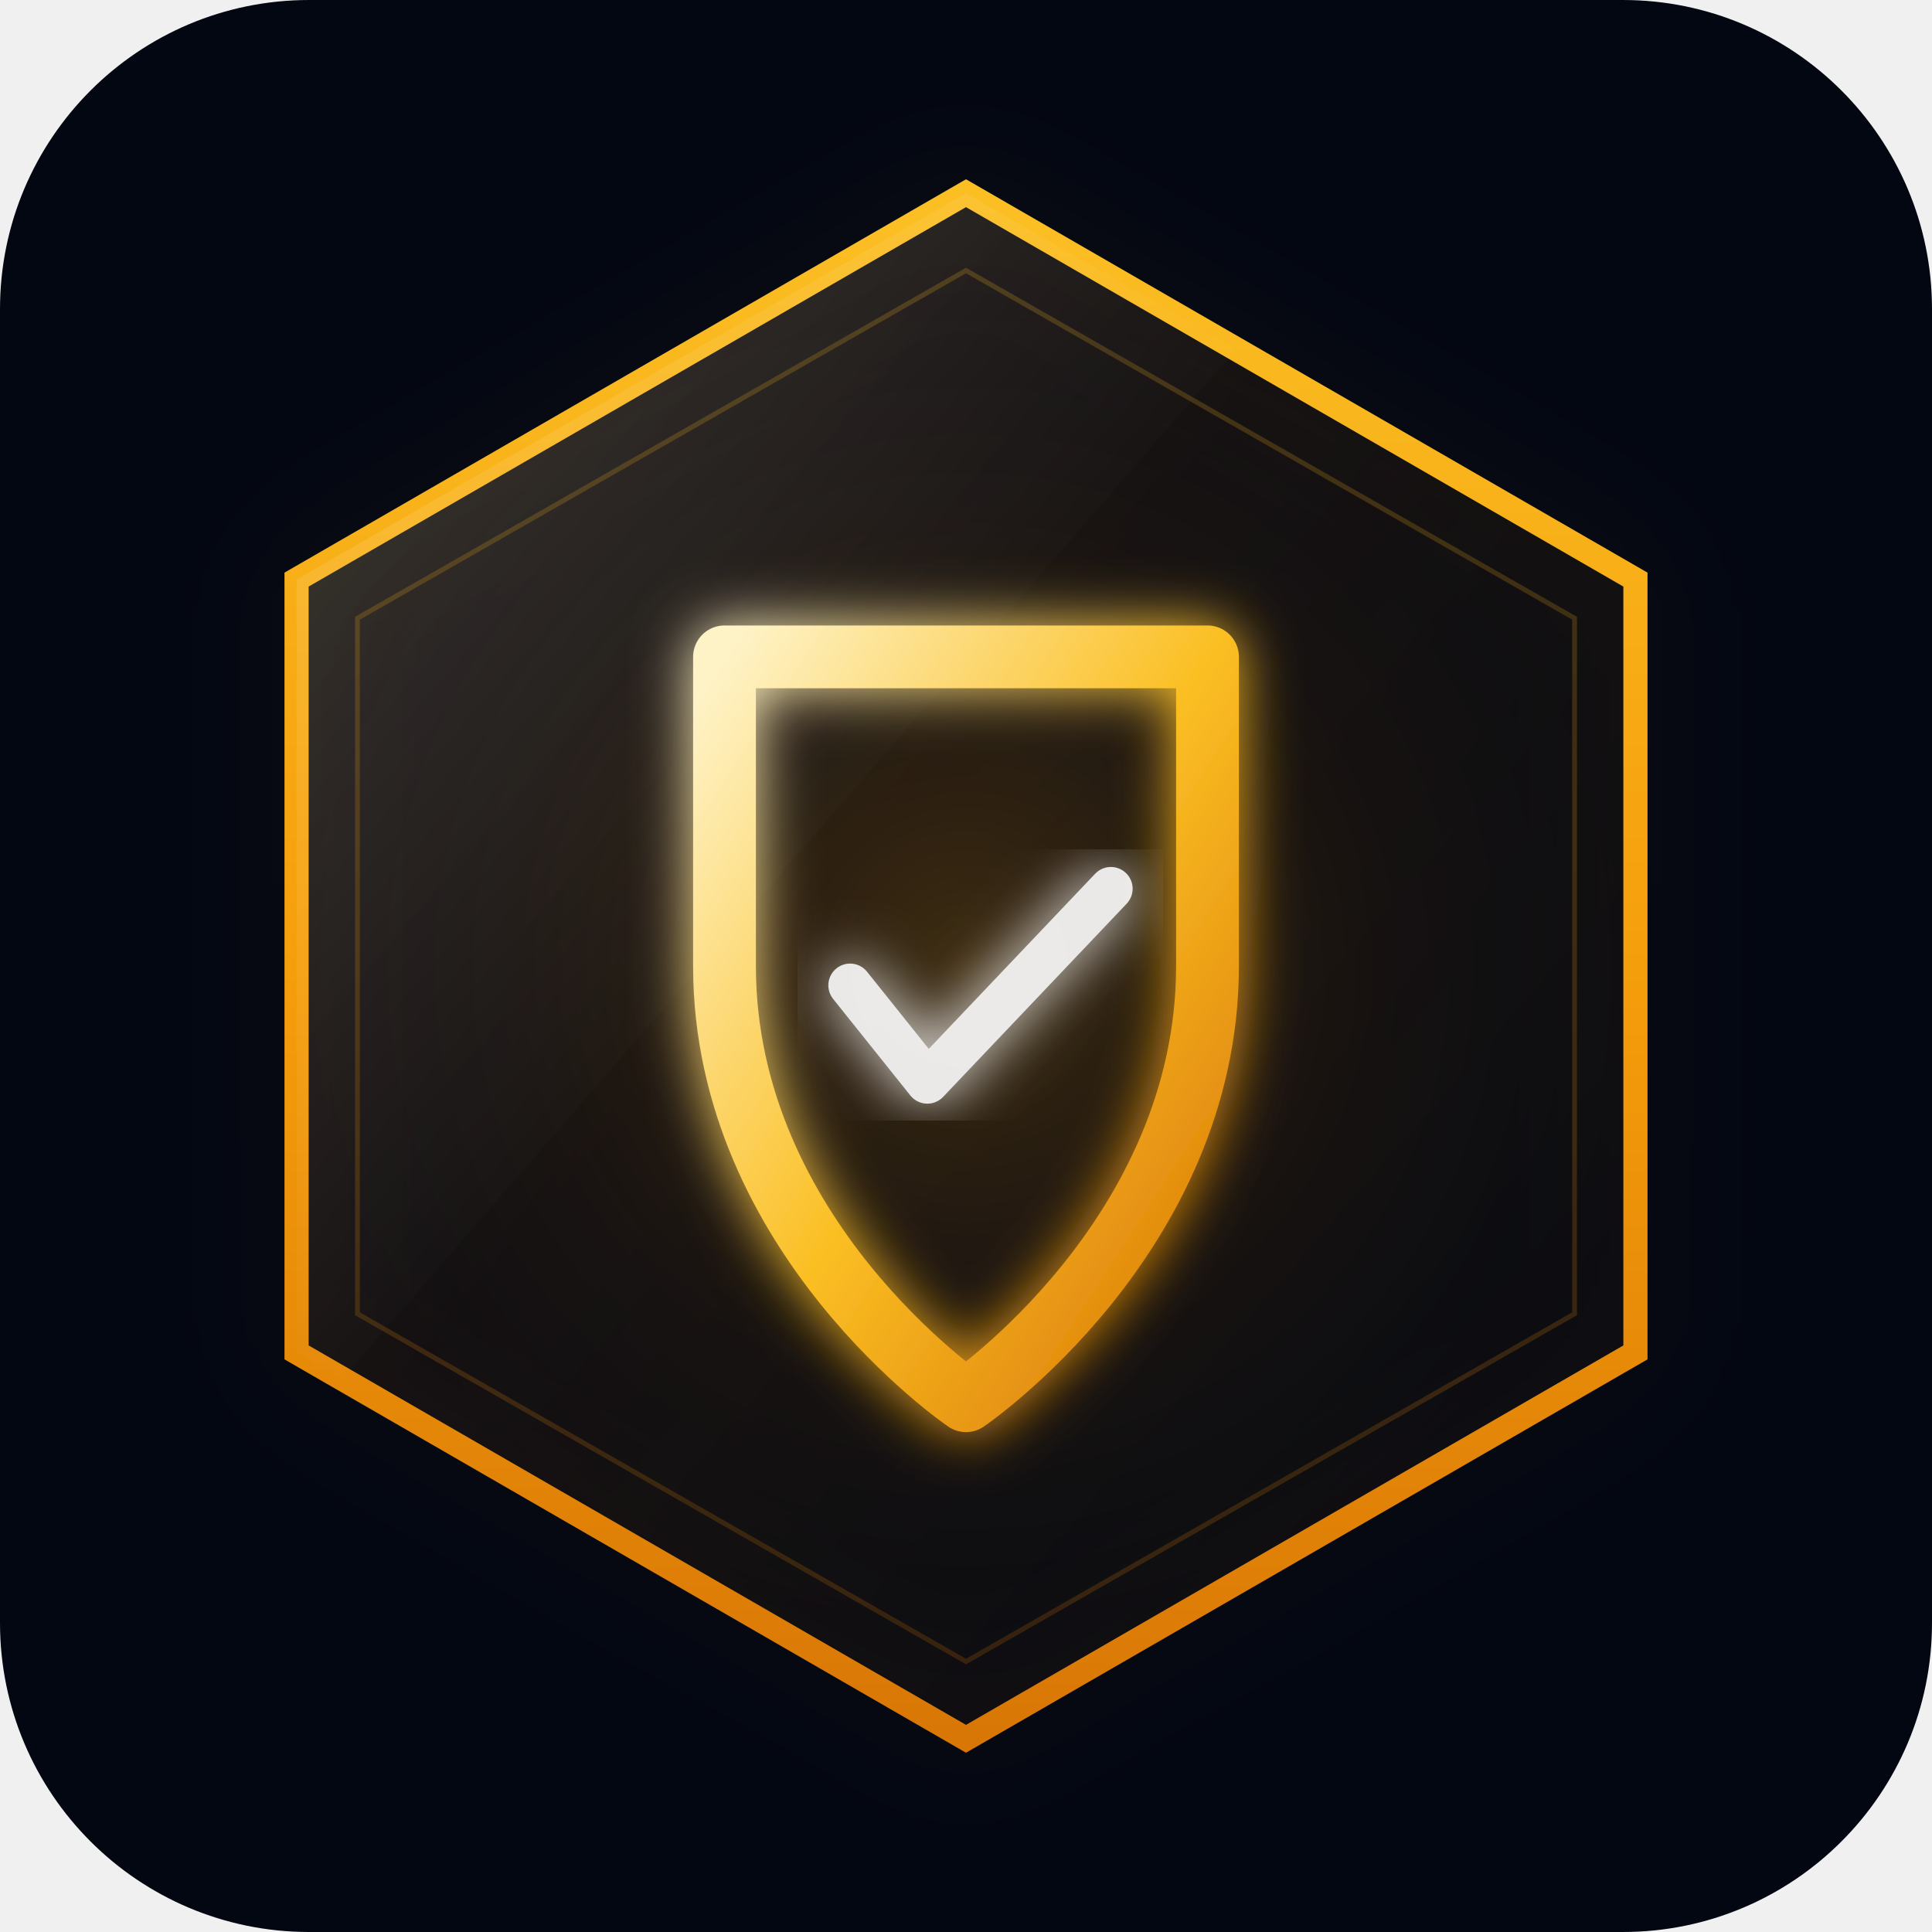
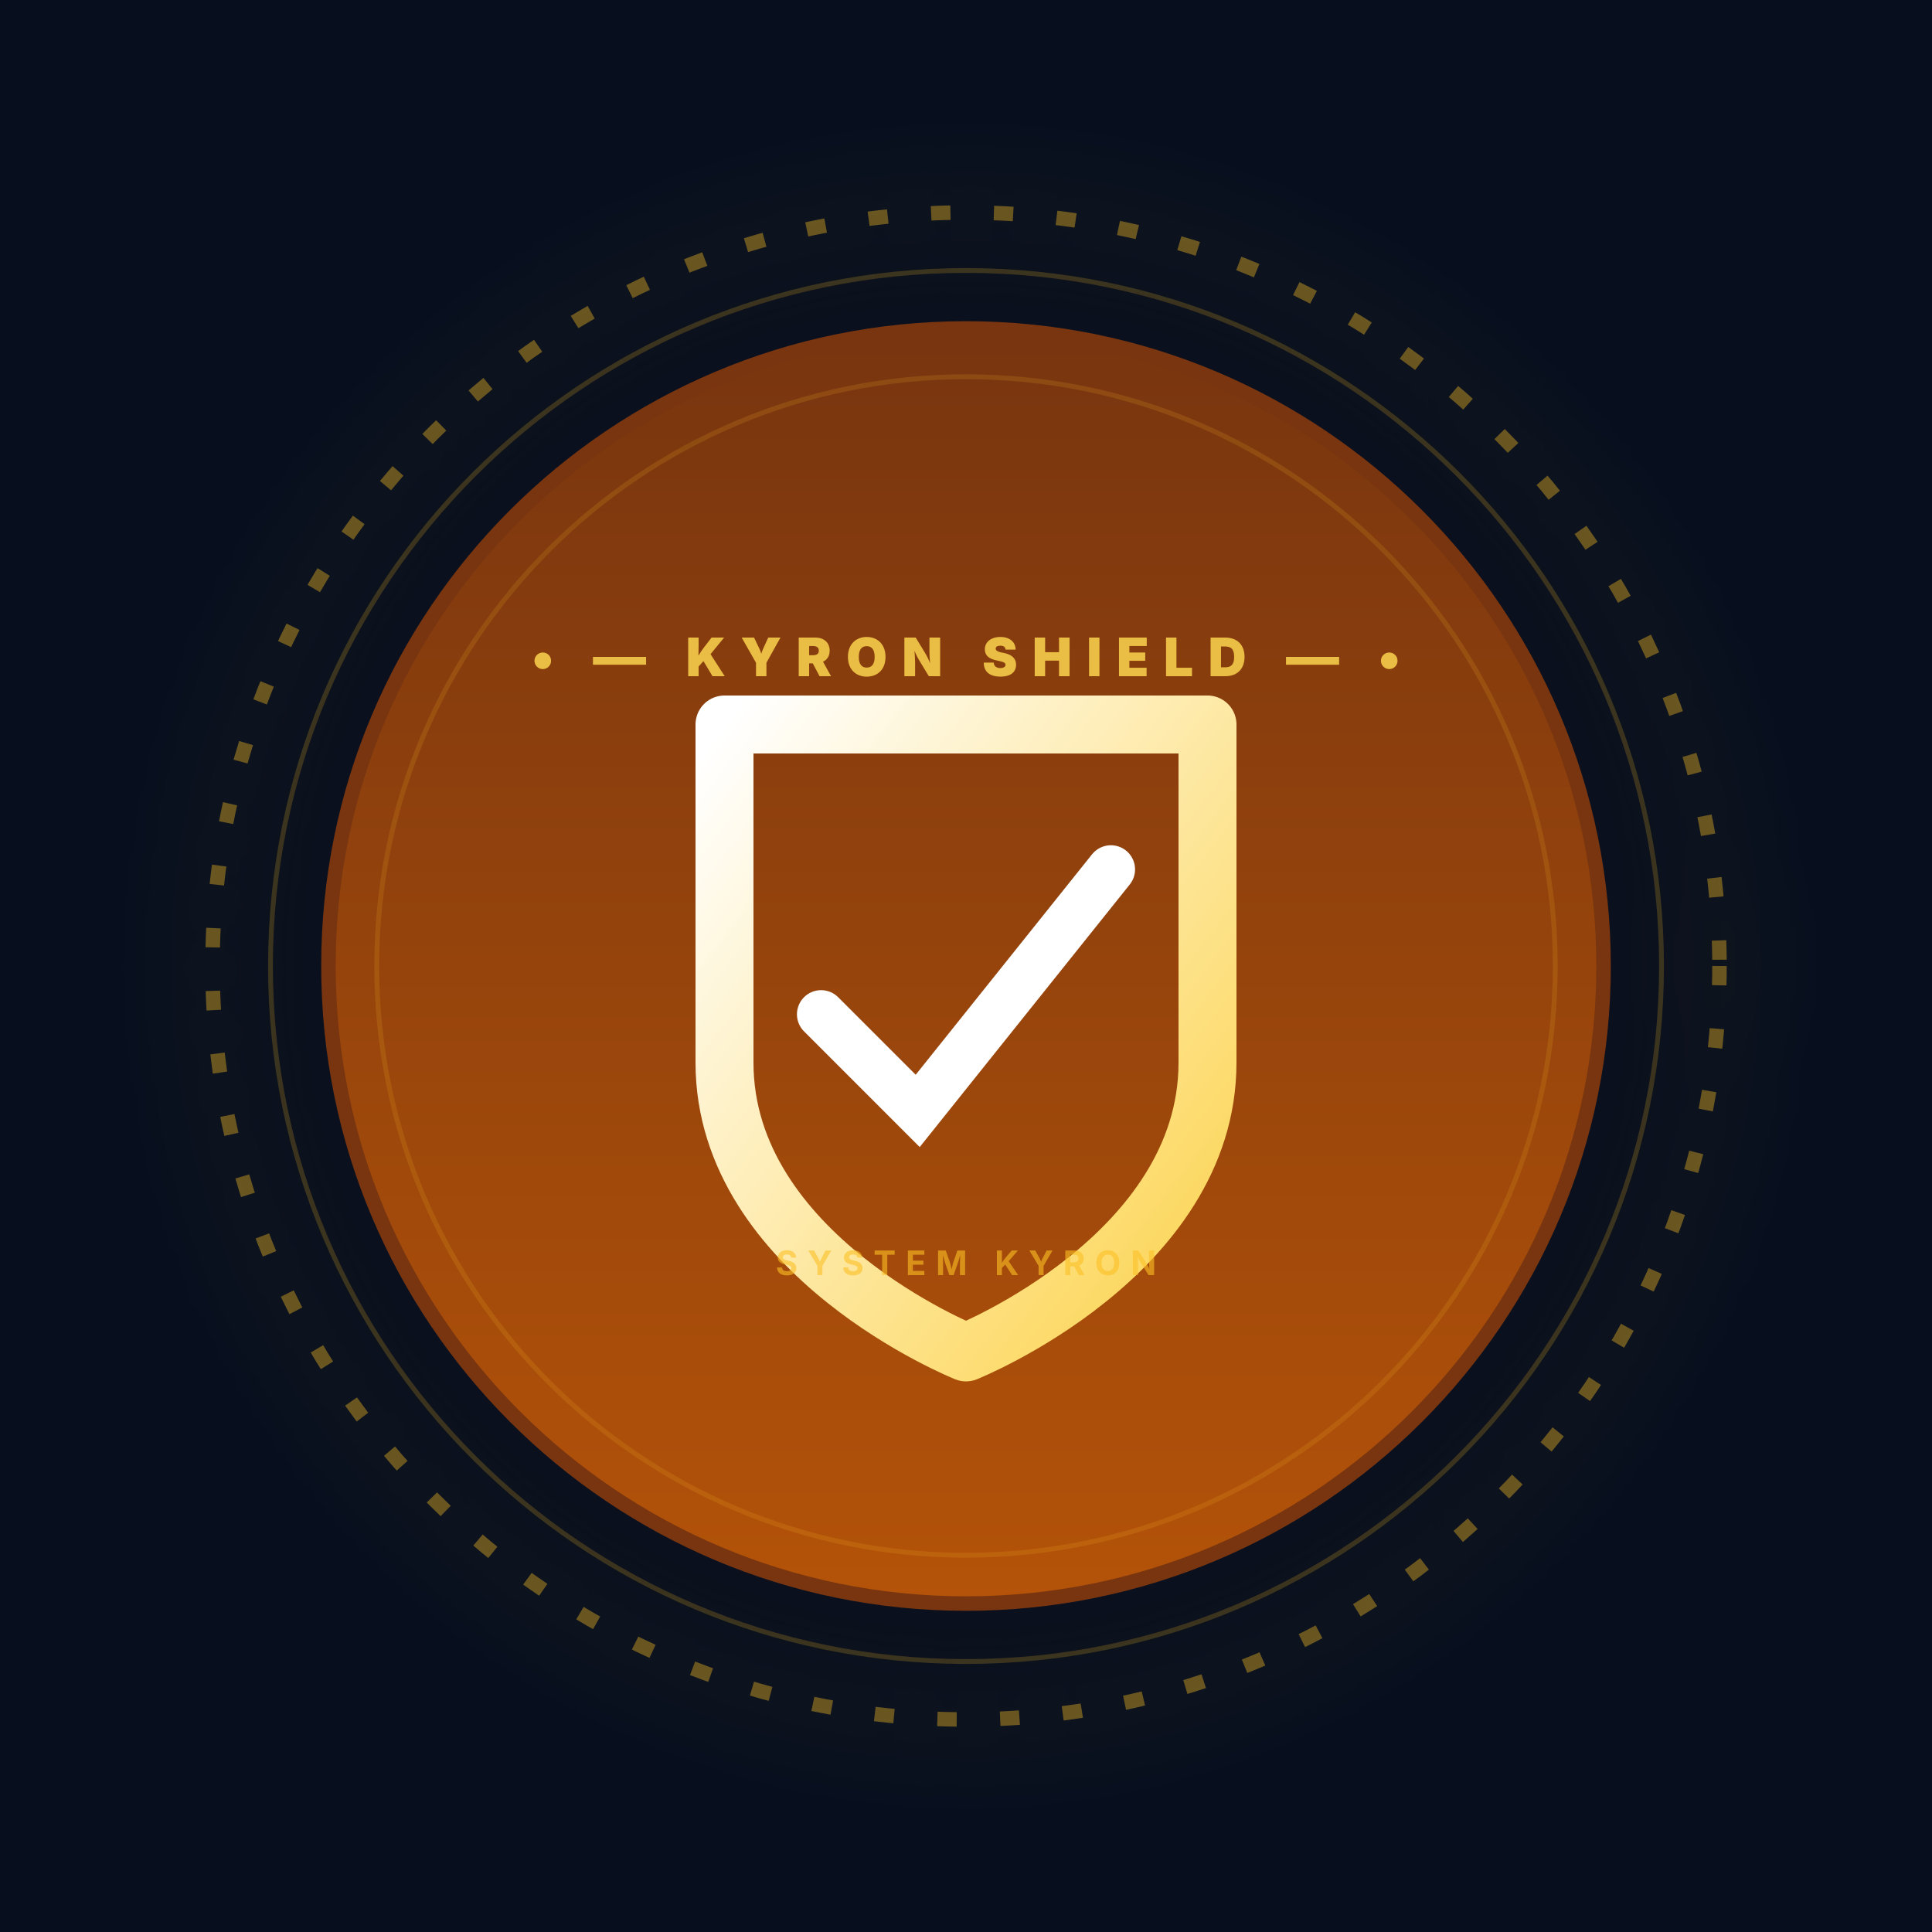
<svg xmlns="http://www.w3.org/2000/svg" viewBox="0 0 200 200">
  <defs>
-     <filter id="glow" x="-40%" y="-40%" width="180%" height="180%">
-       <feGaussianBlur stdDeviation="6" result="blur" />
+     <filter id="glow" x="-20%" y="-20%" width="140%" height="140%">
+       <feGaussianBlur stdDeviation="5" result="blur" />
      <feMerge>
        <feMergeNode in="blur" />
        <feMergeNode in="SourceGraphic" />
      </feMerge>
    </filter>
-     <filter id="softGlow" x="-20%" y="-20%" width="140%" height="140%">
-       <feGaussianBlur stdDeviation="3" result="blur" />
-       <feMerge>
-         <feMergeNode in="blur" />
-         <feMergeNode in="SourceGraphic" />
-       </feMerge>
-     </filter>
-     <linearGradient id="hexGrad" x1="0%" y1="0%" x2="0%" y2="100%">
-       <stop offset="0%" stop-color="#fbbf24" />
-       <stop offset="50%" stop-color="#f59e0b" />
-       <stop offset="100%" stop-color="#d97706" />
-     </linearGradient>
-     <linearGradient id="hexFill" x1="0%" y1="0%" x2="100%" y2="100%">
-       <stop offset="0%" stop-color="#f59e0b" stop-opacity="0.1" />
-       <stop offset="100%" stop-color="#d97706" stop-opacity="0.02" />
+     <radialGradient id="bgGlow" cx="50%" cy="50%" r="50%">
+       <stop offset="0%" stop-color="#b45309" stop-opacity="0.25" />
+       <stop offset="100%" stop-color="#070f1e" stop-opacity="0" />
+     </radialGradient>
+     <linearGradient id="diskGrad" x1="0%" y1="0%" x2="0%" y2="100%">
+       <stop offset="0%" stop-color="#78350f" />
+       <stop offset="100%" stop-color="#b45309" />
    </linearGradient>
    <linearGradient id="iconGrad" x1="0%" y1="0%" x2="100%" y2="100%">
-       <stop offset="0%" stop-color="#fef3c7" />
-       <stop offset="50%" stop-color="#fbbf24" />
-       <stop offset="100%" stop-color="#d97706" />
-     </linearGradient>
-     <radialGradient id="centerGlow" cx="50%" cy="50%" r="50%">
-       <stop offset="0%" stop-color="#f59e0b" stop-opacity="0.2" />
-       <stop offset="100%" stop-color="#030712" stop-opacity="0" />
-     </radialGradient>
-     <linearGradient id="glassGrad" x1="0%" y1="0%" x2="100%" y2="100%">
-       <stop offset="0%" stop-color="#ffffff" stop-opacity="0.15" />
-       <stop offset="40%" stop-color="#ffffff" stop-opacity="0.01" />
-       <stop offset="40.1%" stop-color="#ffffff" stop-opacity="0" />
-       <stop offset="100%" stop-color="#ffffff" stop-opacity="0" />
+       <stop offset="0%" stop-color="#ffffff" />
+       <stop offset="100%" stop-color="#fcd34d" />
    </linearGradient>
  </defs>
-   <rect width="100%" height="100%" fill="#030712" rx="32" />
-   <circle cx="100" cy="100" r="75" fill="url(#centerGlow)" />
-   <polygon points="100,20 169.3,60 169.3,140 100,180 30.7,140 30.7,60" fill="none" stroke="url(#hexGrad)" stroke-width="0.8" opacity="0.3" filter="url(#glow)" />
-   <polygon points="100,20 169.3,60 169.3,140 100,180 30.7,140 30.7,60" fill="url(#hexFill)" stroke="url(#hexGrad)" stroke-width="2.5" />
-   <polygon points="100,20 169.3,60 169.3,140 100,180 30.7,140 30.7,60" fill="url(#glassGrad)" />
-   <polygon points="100,28 163,64 163,136 100,172 37,136 37,64" fill="none" stroke="url(#hexGrad)" stroke-width="0.5" opacity="0.2" />
-   <g transform="translate(10, 10)">
-     <path d="M 65,58 H 115 V 90 C 115,118 90,135 90,135 C 90,135 65,118 65,90 Z" fill="none" stroke="url(#iconGrad)" stroke-width="6.5" stroke-linejoin="round" filter="url(#softGlow)" />
-     <path d="M 78,92 L 86,102 L 105,82" fill="none" stroke="#FFFFFF" stroke-width="4.5" stroke-linecap="round" stroke-linejoin="round" filter="url(#softGlow)" opacity="0.9" />
+   <rect width="100%" height="100%" fill="#070f1e" />
+   <circle cx="100" cy="100" r="90" fill="url(#bgGlow)" />
+   <circle cx="100" cy="100" r="78" fill="none" stroke="#fbbf24" stroke-width="1.5" stroke-dasharray="2, 4.5" opacity="0.4" filter="url(#glow)" />
+   <circle cx="100" cy="100" r="72" fill="none" stroke="#fbbf24" stroke-width="0.5" opacity="0.2" />
+   <circle cx="100" cy="100" r="66" fill="url(#diskGrad)" stroke="#78350f" stroke-width="1.5" />
+   <circle cx="100" cy="100" r="61" fill="none" stroke="#fbbf24" stroke-width="0.5" opacity="0.15" />
+   <text x="100" y="70" text-anchor="middle" font-family="'Inter', 'Segoe UI', Arial" font-size="5.5" font-weight="900" letter-spacing="1.5" fill="#fcd34d" opacity="0.85">• — KYRON SHIELD — •</text>
+   <g transform="translate(0, 5)">
+     <path d="M 75,70 H 125 V 105 C 125,125 100,135 100,135 C 100,135 75,125 75,105 Z" fill="none" stroke="url(#iconGrad)" stroke-width="6" stroke-linejoin="round" />
+     <path d="M 85,100 L 95,110 L 115,85" fill="none" stroke="#FFFFFF" stroke-width="5" stroke-linecap="round" />
  </g>
+   <text x="100" y="132" text-anchor="middle" font-family="'Inter', 'Segoe UI', Arial" font-size="3.5" font-weight="bold" letter-spacing="1" fill="#fbbf24" opacity="0.6">SYSTEM KYRON</text>
</svg>
